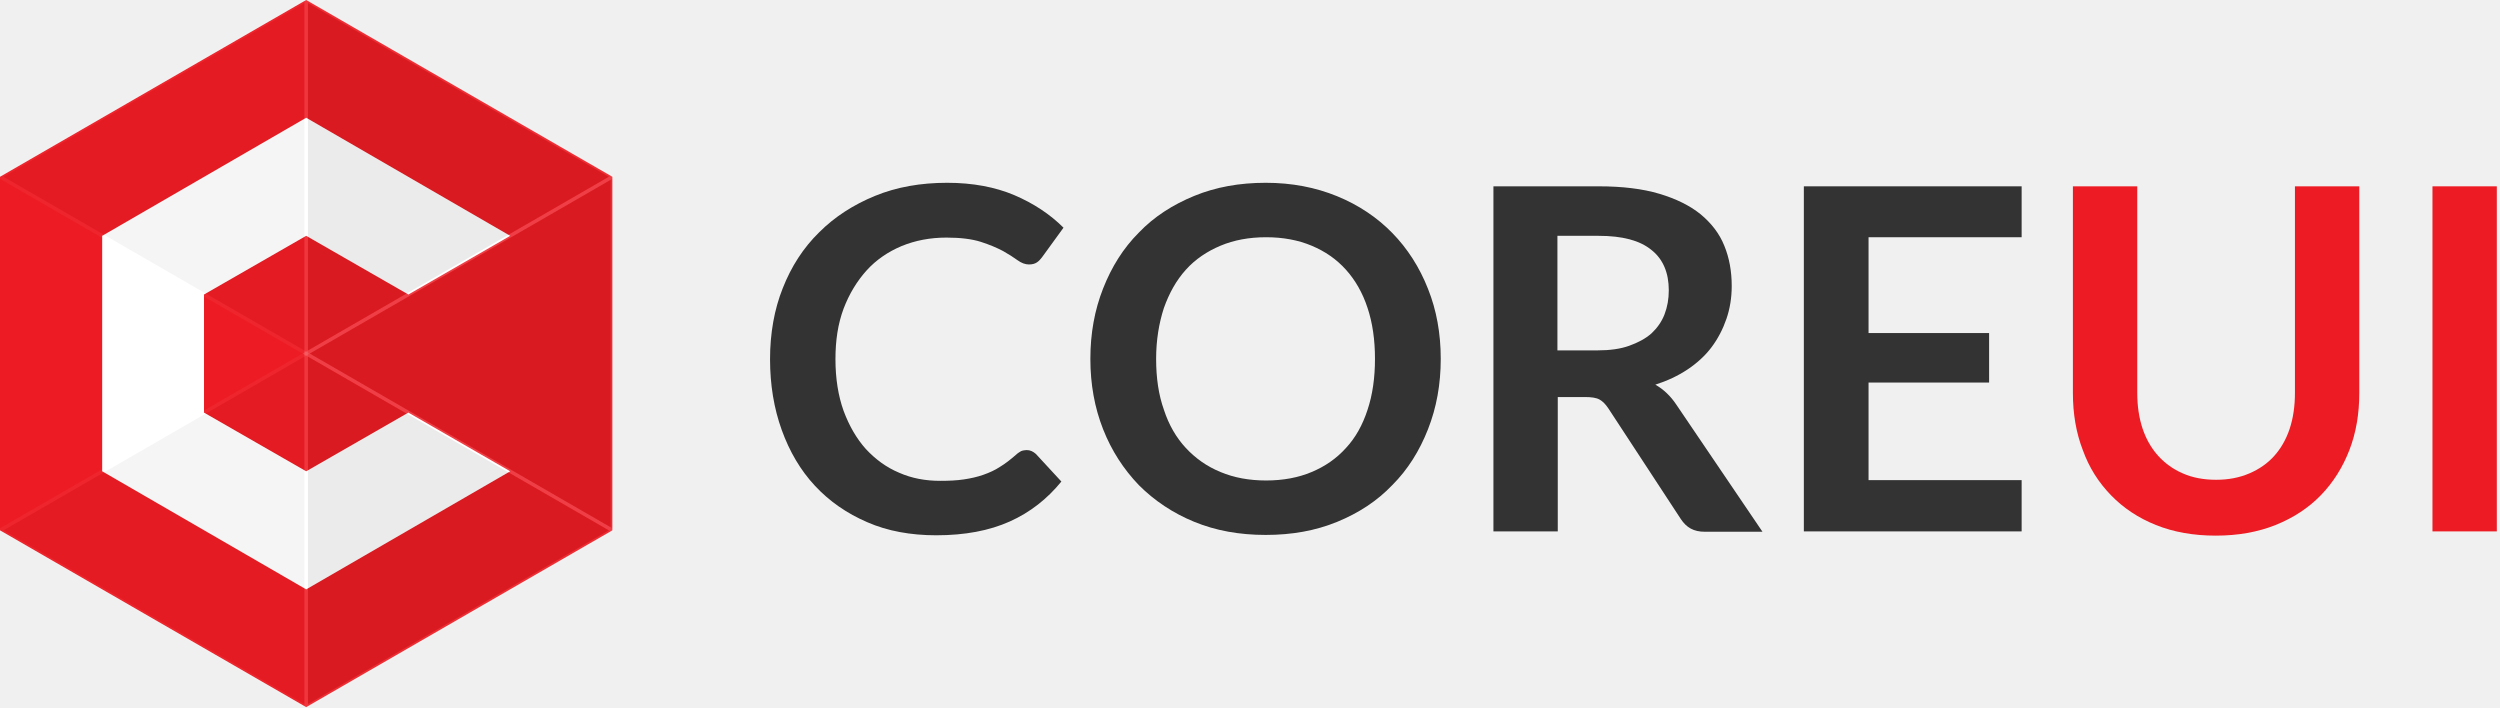
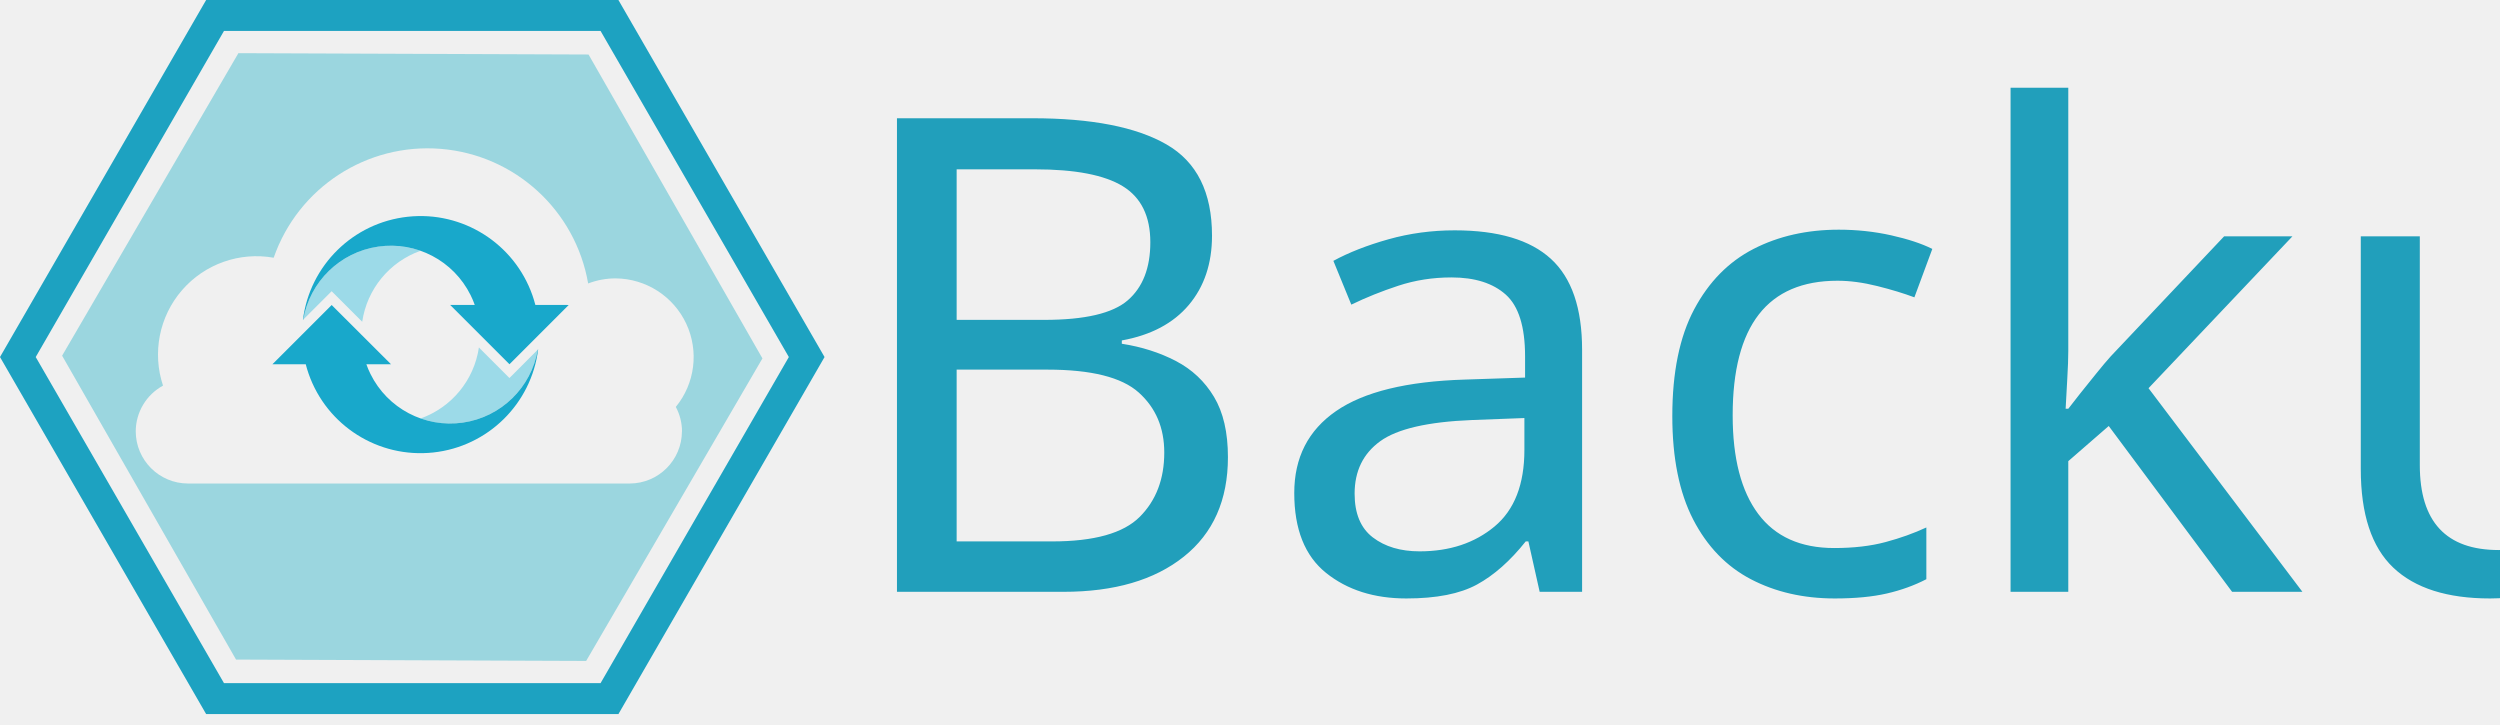
- <svg xmlns="http://www.w3.org/2000/svg" version="1.1" id="Warstwa_1" x="0px" y="0px" width="707.1px" height="200px" viewBox="0 0 707.1 200" enable-background="new 0 0 707.1 200" xml:space="preserve">
-   <polygon fill="#ED1C24" points="0,150 0,50 86.6,0 173.2,50 173.2,150 86.6,200 " />
-   <polygon fill="#FFFFFF" points="86.6,133.3 57.7,116.7 57.7,83.3 86.6,66.7 115.5,83.3 144.3,66.7 86.6,33.3 28.9,66.7 28.9,133.3   86.6,166.7 144.3,133.3 115.5,116.7 " />
-   <polygon opacity="0.04" stroke="#FFFFFF" stroke-miterlimit="10" enable-background="new    " points="0,50 86.6,100 86.6,0 " />
-   <polygon opacity="0.04" stroke="#FFFFFF" stroke-miterlimit="10" enable-background="new    " points="0,150 86.6,200 86.6,100 " />
-   <polygon opacity="0.08" stroke="#FFFFFF" stroke-miterlimit="10" enable-background="new    " points="86.6,100 173.2,150 173.2,50   " />
-   <polygon fill-opacity="0" points="86.6,100 0,50 0,150 " />
-   <polygon opacity="0.08" stroke="#FFFFFF" stroke-miterlimit="10" enable-background="new    " points="173.2,150 86.6,100 86.6,200   " />
-   <polygon opacity="0.08" stroke="#FFFFFF" stroke-miterlimit="10" enable-background="new    " points="173.2,50 86.6,0 86.6,100 " />
-   <g>
-     <path fill="#333333" d="M290.4,127.3c1,0,1.8,0.4,2.6,1.1l7.2,7.8c-4,4.9-8.8,8.7-14.6,11.3c-5.8,2.6-12.7,3.9-20.8,3.9   c-7.2,0-13.8-1.2-19.5-3.7c-5.8-2.5-10.7-5.9-14.8-10.3c-4.1-4.4-7.2-9.7-9.4-15.8c-2.2-6.1-3.3-12.8-3.3-20   c0-7.3,1.2-14.1,3.6-20.1c2.4-6.1,5.8-11.4,10.3-15.8c4.4-4.4,9.7-7.8,15.8-10.3s12.9-3.7,20.4-3.7c7.2,0,13.6,1.2,19,3.5   s10.1,5.4,13.9,9.2l-6.1,8.4c-0.4,0.5-0.8,1-1.4,1.4s-1.3,0.6-2.3,0.6s-2.1-0.4-3.2-1.2s-2.5-1.7-4.1-2.6c-1.7-0.9-3.8-1.8-6.3-2.6   c-2.5-0.8-5.8-1.2-9.7-1.2c-4.6,0-8.8,0.8-12.7,2.4c-3.8,1.6-7.2,3.9-9.9,6.9s-4.9,6.6-6.5,10.8c-1.6,4.3-2.3,9-2.3,14.3   c0,5.5,0.8,10.4,2.3,14.6c1.6,4.3,3.7,7.9,6.3,10.8c2.7,2.9,5.8,5.2,9.4,6.7c3.6,1.6,7.5,2.3,11.6,2.3c2.5,0,4.7-0.1,6.7-0.4   c2-0.3,3.8-0.7,5.5-1.3s3.3-1.3,4.8-2.3c1.5-0.9,3-2.1,4.5-3.4c0.4-0.4,0.9-0.7,1.4-1C289.3,127.4,289.9,127.3,290.4,127.3z" />
-     <path fill="#333333" d="M407.5,101.5c0,7.2-1.2,13.8-3.6,19.9s-5.7,11.4-10.1,15.8c-4.3,4.5-9.5,7.9-15.6,10.4s-12.8,3.7-20.2,3.7   c-7.4,0-14.1-1.2-20.2-3.7s-11.3-6-15.7-10.4c-4.3-4.5-7.7-9.7-10.1-15.8c-2.4-6.1-3.6-12.7-3.6-19.9c0-7.2,1.2-13.8,3.6-19.9   s5.7-11.4,10.1-15.8c4.3-4.5,9.6-7.9,15.7-10.4s12.8-3.7,20.2-3.7c7.4,0,14.1,1.3,20.2,3.8s11.3,6,15.6,10.4   c4.3,4.4,7.7,9.7,10.1,15.8C406.3,87.7,407.5,94.3,407.5,101.5z M388.9,101.5c0-5.4-0.7-10.2-2.1-14.4c-1.4-4.3-3.5-7.9-6.1-10.8   c-2.7-3-5.9-5.2-9.7-6.8c-3.8-1.6-8.1-2.4-12.9-2.4s-9.1,0.8-12.9,2.4s-7.1,3.8-9.8,6.8c-2.7,3-4.7,6.6-6.2,10.8   c-1.4,4.3-2.2,9.1-2.2,14.4c0,5.4,0.7,10.2,2.2,14.4c1.4,4.3,3.5,7.9,6.2,10.8s5.9,5.2,9.8,6.8c3.8,1.6,8.1,2.4,12.9,2.4   s9.1-0.8,12.9-2.4c3.8-1.6,7-3.8,9.7-6.8c2.7-2.9,4.7-6.5,6.1-10.8C388.2,111.7,388.9,106.9,388.9,101.5z" />
-     <path fill="#333333" d="M440.6,112.2v38.1h-18.2V52.7h29.8c6.7,0,12.4,0.7,17.1,2.1c4.7,1.4,8.6,3.3,11.7,5.8   c3,2.5,5.3,5.4,6.7,8.9c1.4,3.4,2.1,7.2,2.1,11.4c0,3.3-0.5,6.4-1.5,9.3s-2.4,5.6-4.2,8c-1.8,2.4-4.1,4.5-6.8,6.3   c-2.7,1.8-5.7,3.2-9.1,4.3c2.3,1.3,4.3,3.2,5.9,5.6l24.4,36h-16.3c-1.6,0-2.9-0.3-4-0.9c-1.1-0.6-2-1.5-2.8-2.7l-20.5-31.3   c-0.8-1.2-1.6-2-2.5-2.5s-2.3-0.7-4.1-0.7h-7.7V112.2z M440.6,99.1h11.3c3.4,0,6.4-0.4,8.9-1.3s4.6-2,6.3-3.5   c1.6-1.5,2.9-3.3,3.7-5.4c0.8-2.1,1.2-4.3,1.2-6.8c0-4.9-1.6-8.8-4.9-11.4c-3.3-2.7-8.2-4-15-4h-11.6v32.4H440.6z" />
-     <path fill="#333333" d="M571.8,52.7v14.4h-43.3v27.1h34.1v14h-34.1v27.6h43.3v14.5h-61.6V52.7H571.8z" />
-     <path fill="#ED1C24" d="M626.8,135.7c3.5,0,6.6-0.6,9.4-1.8c2.8-1.2,5.1-2.8,7-4.9c1.9-2.1,3.4-4.7,4.4-7.7s1.5-6.4,1.5-10.1V52.7   h18.2v58.5c0,5.8-0.9,11.2-2.8,16.1c-1.9,4.9-4.6,9.2-8.1,12.8c-3.5,3.6-7.8,6.4-12.8,8.4s-10.6,3-16.9,3s-11.9-1-16.9-3   s-9.2-4.8-12.7-8.4c-3.5-3.6-6.2-7.8-8-12.8c-1.9-4.9-2.8-10.3-2.8-16.1V52.7h18.2v58.4c0,3.7,0.5,7.1,1.5,10.1s2.5,5.6,4.4,7.7   s4.2,3.8,7,5C620.1,135.1,623.3,135.7,626.8,135.7z" />
-     <path fill="#ED1C24" d="M706.2,150.3H688V52.7h18.2V150.3z" />
+ <svg xmlns="http://www.w3.org/2000/svg" viewBox="0 0 1616.72 468.5">
+   <defs>
+     <style>.cls-1,.cls-3{fill:none;}.cls-1{stroke:#1da2c1;stroke-miterlimit:10;stroke-width:20px;}.cls-2{fill:#9bd6df;}.cls-4{fill:#9cdae8;}.cls-5{fill:#18a8cb;}.cls-6{font-size:428.92px;fill:#219fbb;font-family:Landasans-Medium, Landasans;font-weight:500;}</style>
+   </defs>
+   <g id="Vrstva_1" data-name="Vrstva 1">
+     <polygon class="cls-1" points="394.15 10 139.08 10 11.55 230.89 139.08 451.79 394.15 451.79 521.68 230.89 394.15 10" />
+     <path class="cls-2" d="M582.75,89.87,356.32,89l-114,195.64L354.79,481.16l226.42.88,114-195.64Zm60.4,243.7a33.83,33.83,0,0,1-33.73,33.73H323.66a33.83,33.83,0,0,1-33.73-33.73h0A33.81,33.81,0,0,1,307.57,304a63.64,63.64,0,0,1,71.57-82.71A105.38,105.38,0,0,1,582.5,237.93a49.78,49.78,0,0,1,17.83-3.28,50.86,50.86,0,0,1,38.86,83.12,33.46,33.46,0,0,1,4,15.8Z" transform="translate(-202.15 -54.62)" />
+     <path class="cls-3" d="M549.94,280.74a57.54,57.54,0,0,1-75.82,44.49,57.56,57.56,0,0,0,37.73-45.91l19.76,19.76Z" transform="translate(-202.15 -54.62)" />
+     <path class="cls-3" d="M474.12,216.79a57.55,57.55,0,0,0-37.73,45.91l-19.76-19.76-18.35,18.34a57.53,57.53,0,0,1,75.84-44.49Z" transform="translate(-202.15 -54.62)" />
+     <path class="cls-4" d="M474.12,216.79a57.55,57.55,0,0,0-37.73,45.91l-19.76-19.76-18.35,18.34a57.53,57.53,0,0,1,75.84-44.49Z" transform="translate(-202.15 -54.62)" />
+     <path class="cls-4" d="M549.94,280.74a57.54,57.54,0,0,1-75.82,44.49,57.56,57.56,0,0,0,37.73-45.91l19.76,19.76Z" transform="translate(-202.15 -54.62)" />
+     <path class="cls-5" d="M550.18,280.5a76.67,76.67,0,0,1-148.39,16c-.72-2.06-1.37-4.15-1.91-6.3H378.3l38.33-38.33L435.79,271,455,290.17H439.07a53.08,53.08,0,0,0,2.66,6.3,57.49,57.49,0,0,0,108.21-15.73Z" transform="translate(-202.15 -54.62)" />
+     <path class="cls-5" d="M569.94,251.84l-38.33,38.33L512.45,271l-19.17-19.17h15.89a56.33,56.33,0,0,0-2.66-6.3,57.51,57.51,0,0,0-108.23,15.74l-.24.24a76.68,76.68,0,0,1,148.4-16c.73,2.06,1.36,4.16,1.92,6.3Z" transform="translate(-202.15 -54.62)" />
+   </g>
+   <g id="Vrstva_2" data-name="Vrstva 2">
+     <text class="cls-6" transform="translate(538.45 382.72)">BackupIT</text>
  </g>
</svg>
